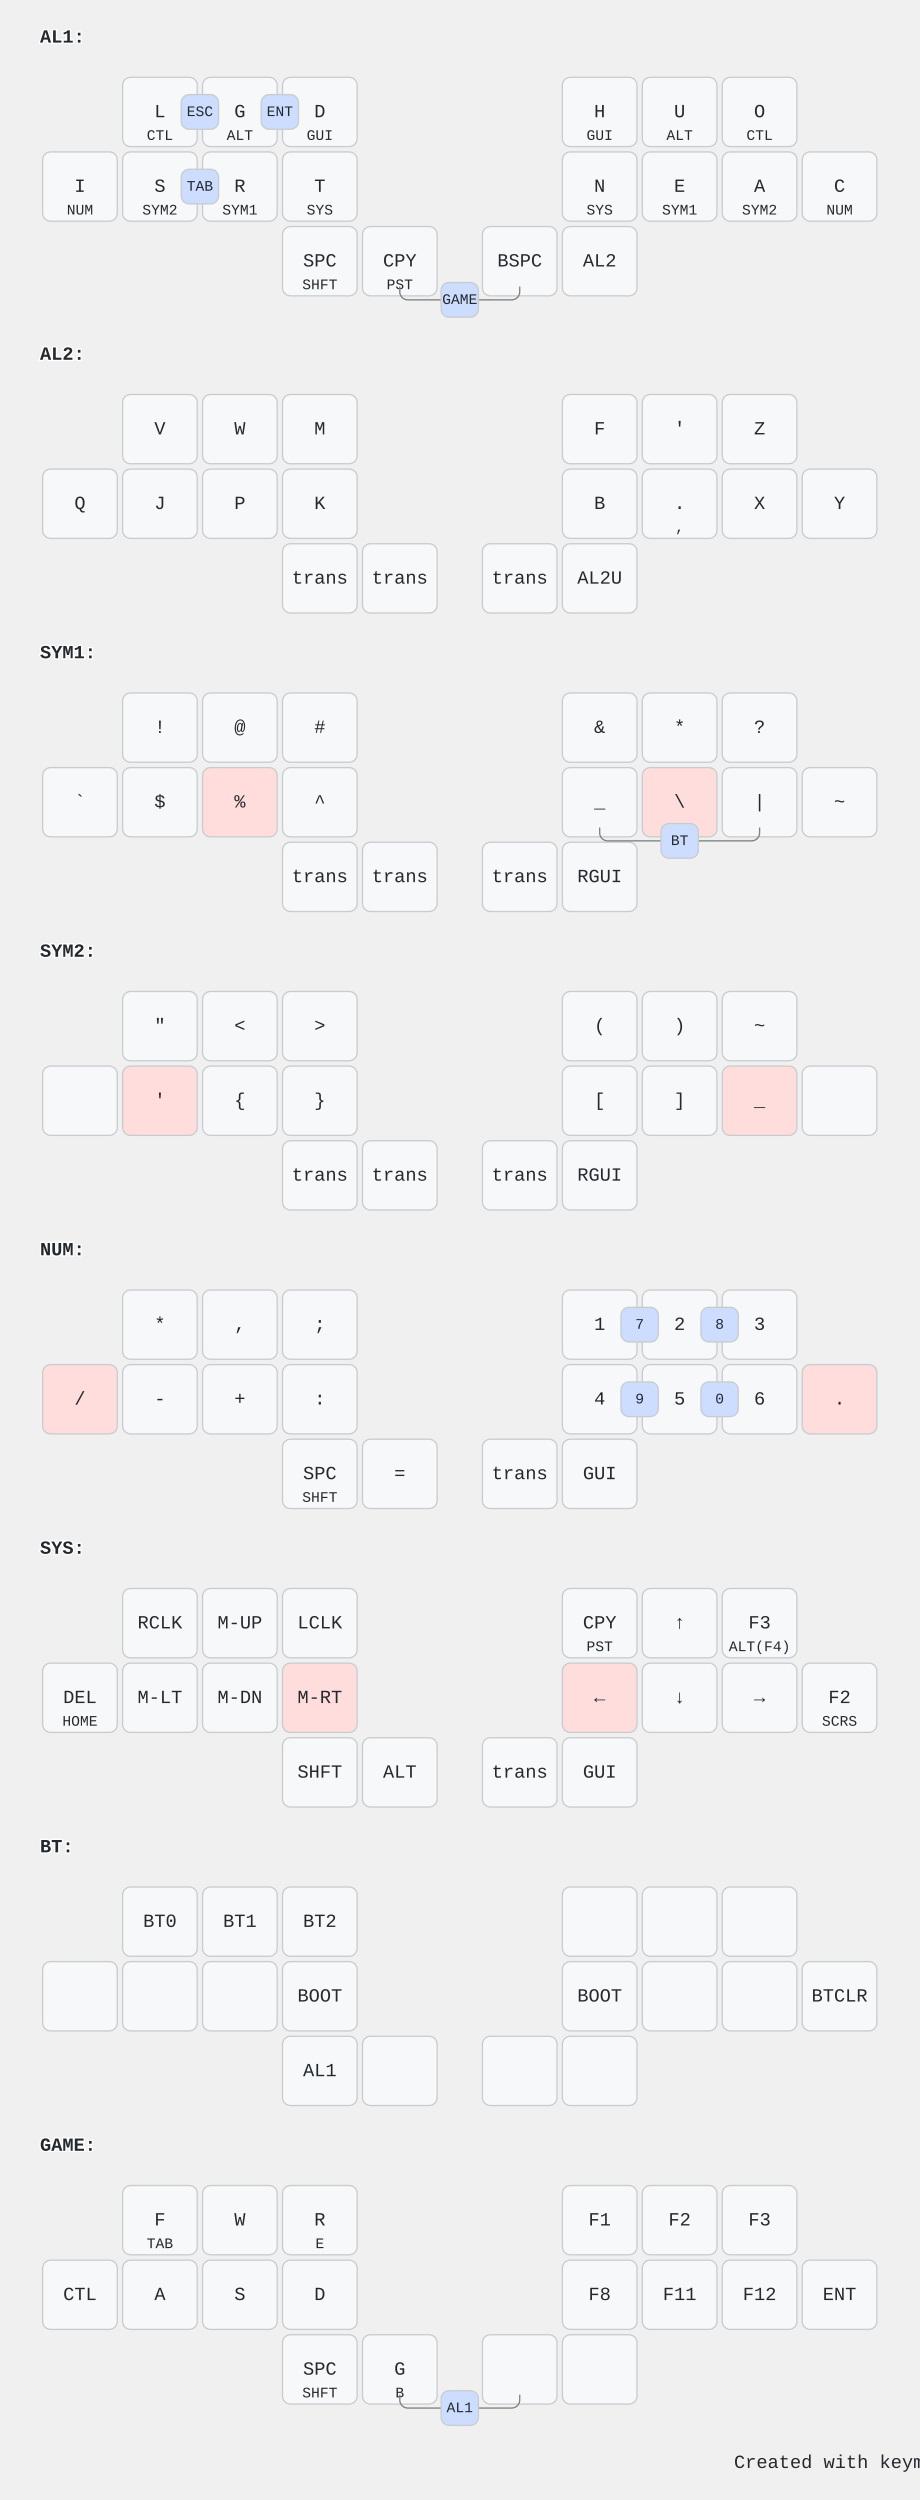
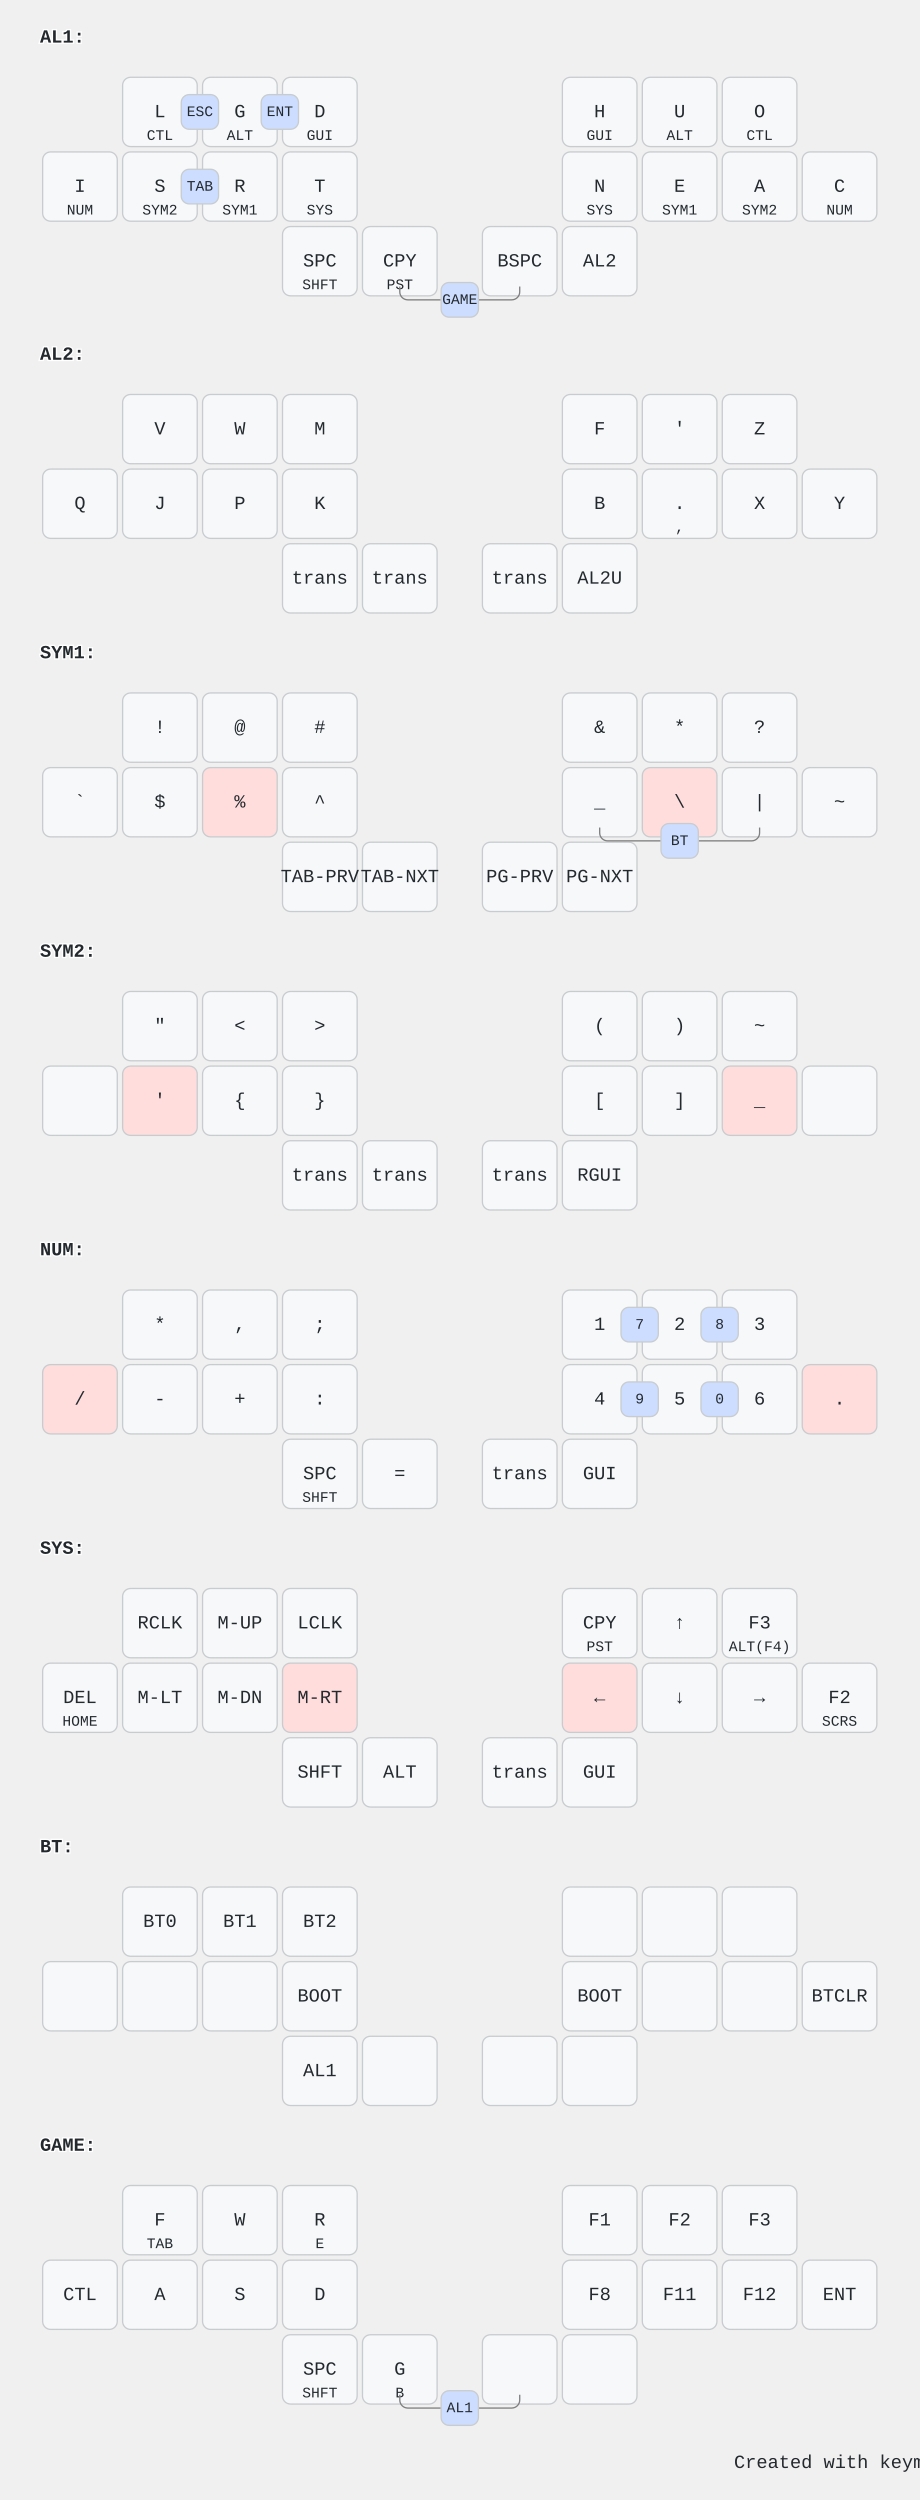
<svg xmlns="http://www.w3.org/2000/svg" width="690" height="1876" viewBox="0 0 690 1876" class="keymap">
  <style>/* font and background color specifications */
svg {
    font-family: SFMono-Regular,Consolas,Liberation Mono,Menlo,monospace;
    font-size: 14px;
    font-kerning: normal;
    text-rendering: optimizeLegibility;
    fill: #24292e;
}

/* default key styling */
rect {
    fill: #f6f8fa;
    stroke: #c9cccf;
    stroke-width: 1;
}

/* color accent for combo boxes */
rect.combo {
    fill: #cdf;
}

/* color accent for held keys */
rect.held, rect.combo.held {
    fill: #fdd;
}

/* color accent for ghost (optional) keys */
rect.ghost, rect.combo.ghost {
    fill: #fff0;
    stroke-width: 0;
}

text {
    text-anchor: middle;
    dominant-baseline: middle;
}

/* styling for layer labels */
text.label {
    font-weight: bold;
    text-anchor: start;
    stroke: white;
    stroke-width: 2;
    paint-order: stroke;
}

/* styling for combo tap, and key hold/shifted label text */
text.combo, text.hold, text.shifted {
    font-size: 11px;
}

text.hold {
    text-anchor: middle;
    dominant-baseline: auto;
}

text.shifted {
    text-anchor: middle;
    dominant-baseline: hanging;
}

/* styling for hold/shifted label text in combo box */
text.combo.hold, text.combo.shifted {
    font-size: 8px;
}

/* styling for combo dendrons */
path {
    stroke-width: 1;
    stroke: gray;
    fill: none;
}</style>
  <g transform="translate(30, 0)" class="layer-AL1">
-     <text x="0" y="28" class="label">AL1:</text>
+     <text x="0" y="28" class="label" id="AL1">AL1:</text>
    <g transform="translate(0, 56)">
      <g transform="translate(30, 28)" class="key ghost keypos-0">
        <rect rx="6" ry="6" x="-28" y="-26" width="56" height="52" class="key ghost" />
      </g>
      <g transform="translate(90, 28)" class="key keypos-1">
        <rect rx="6" ry="6" x="-28" y="-26" width="56" height="52" class="key" />
        <text x="0" y="0" class="key tap">L</text>
        <text x="0" y="21" class="key hold">CTL</text>
      </g>
      <g transform="translate(150, 28)" class="key keypos-2">
        <rect rx="6" ry="6" x="-28" y="-26" width="56" height="52" class="key" />
        <text x="0" y="0" class="key tap">G</text>
        <text x="0" y="21" class="key hold">ALT</text>
      </g>
      <g transform="translate(210, 28)" class="key keypos-3">
        <rect rx="6" ry="6" x="-28" y="-26" width="56" height="52" class="key" />
        <text x="0" y="0" class="key tap">D</text>
        <text x="0" y="21" class="key hold">GUI</text>
      </g>
      <g transform="translate(270, 28)" class="key ghost keypos-4">
        <rect rx="6" ry="6" x="-28" y="-26" width="56" height="52" class="key ghost" />
      </g>
      <g transform="translate(360, 28)" class="key ghost keypos-5">
        <rect rx="6" ry="6" x="-28" y="-26" width="56" height="52" class="key ghost" />
      </g>
      <g transform="translate(420, 28)" class="key keypos-6">
        <rect rx="6" ry="6" x="-28" y="-26" width="56" height="52" class="key" />
        <text x="0" y="0" class="key tap">H</text>
        <text x="0" y="21" class="key hold">GUI</text>
      </g>
      <g transform="translate(480, 28)" class="key keypos-7">
        <rect rx="6" ry="6" x="-28" y="-26" width="56" height="52" class="key" />
        <text x="0" y="0" class="key tap">U</text>
        <text x="0" y="21" class="key hold">ALT</text>
      </g>
      <g transform="translate(540, 28)" class="key keypos-8">
        <rect rx="6" ry="6" x="-28" y="-26" width="56" height="52" class="key" />
        <text x="0" y="0" class="key tap">O</text>
        <text x="0" y="21" class="key hold">CTL</text>
      </g>
      <g transform="translate(600, 28)" class="key ghost keypos-9">
        <rect rx="6" ry="6" x="-28" y="-26" width="56" height="52" class="key ghost" />
      </g>
      <g transform="translate(30, 84)" class="key keypos-10">
        <rect rx="6" ry="6" x="-28" y="-26" width="56" height="52" class="key" />
        <text x="0" y="0" class="key tap">I</text>
-         <text x="0" y="21" class="key hold">NUM</text>
+         <a href="#NUM">
+           <text x="0" y="21" class="key hold layer-activator">NUM</text>
+         </a>
      </g>
      <g transform="translate(90, 84)" class="key keypos-11">
        <rect rx="6" ry="6" x="-28" y="-26" width="56" height="52" class="key" />
        <text x="0" y="0" class="key tap">S</text>
-         <text x="0" y="21" class="key hold">SYM2</text>
+         <a href="#SYM2">
+           <text x="0" y="21" class="key hold layer-activator">SYM2</text>
+         </a>
      </g>
      <g transform="translate(150, 84)" class="key keypos-12">
        <rect rx="6" ry="6" x="-28" y="-26" width="56" height="52" class="key" />
        <text x="0" y="0" class="key tap">R</text>
-         <text x="0" y="21" class="key hold">SYM1</text>
+         <a href="#SYM1">
+           <text x="0" y="21" class="key hold layer-activator">SYM1</text>
+         </a>
      </g>
      <g transform="translate(210, 84)" class="key keypos-13">
        <rect rx="6" ry="6" x="-28" y="-26" width="56" height="52" class="key" />
        <text x="0" y="0" class="key tap">T</text>
-         <text x="0" y="21" class="key hold">SYS</text>
+         <a href="#SYS">
+           <text x="0" y="21" class="key hold layer-activator">SYS</text>
+         </a>
      </g>
      <g transform="translate(270, 84)" class="key ghost keypos-14">
        <rect rx="6" ry="6" x="-28" y="-26" width="56" height="52" class="key ghost" />
      </g>
      <g transform="translate(360, 84)" class="key ghost keypos-15">
        <rect rx="6" ry="6" x="-28" y="-26" width="56" height="52" class="key ghost" />
      </g>
      <g transform="translate(420, 84)" class="key keypos-16">
        <rect rx="6" ry="6" x="-28" y="-26" width="56" height="52" class="key" />
        <text x="0" y="0" class="key tap">N</text>
-         <text x="0" y="21" class="key hold">SYS</text>
+         <a href="#SYS">
+           <text x="0" y="21" class="key hold layer-activator">SYS</text>
+         </a>
      </g>
      <g transform="translate(480, 84)" class="key keypos-17">
        <rect rx="6" ry="6" x="-28" y="-26" width="56" height="52" class="key" />
        <text x="0" y="0" class="key tap">E</text>
-         <text x="0" y="21" class="key hold">SYM1</text>
+         <a href="#SYM1">
+           <text x="0" y="21" class="key hold layer-activator">SYM1</text>
+         </a>
      </g>
      <g transform="translate(540, 84)" class="key keypos-18">
        <rect rx="6" ry="6" x="-28" y="-26" width="56" height="52" class="key" />
        <text x="0" y="0" class="key tap">A</text>
-         <text x="0" y="21" class="key hold">SYM2</text>
+         <a href="#SYM2">
+           <text x="0" y="21" class="key hold layer-activator">SYM2</text>
+         </a>
      </g>
      <g transform="translate(600, 84)" class="key keypos-19">
        <rect rx="6" ry="6" x="-28" y="-26" width="56" height="52" class="key" />
        <text x="0" y="0" class="key tap">C</text>
-         <text x="0" y="21" class="key hold">NUM</text>
+         <a href="#NUM">
+           <text x="0" y="21" class="key hold layer-activator">NUM</text>
+         </a>
      </g>
      <g transform="translate(210, 140)" class="key keypos-20">
        <rect rx="6" ry="6" x="-28" y="-26" width="56" height="52" class="key" />
        <text x="0" y="0" class="key tap">SPC</text>
        <text x="0" y="21" class="key hold">SHFT</text>
      </g>
      <g transform="translate(270, 140)" class="key keypos-21">
        <rect rx="6" ry="6" x="-28" y="-26" width="56" height="52" class="key" />
        <text x="0" y="0" class="key tap">CPY</text>
        <text x="0" y="21" class="key hold">PST</text>
      </g>
      <g transform="translate(360, 140)" class="key keypos-22">
        <rect rx="6" ry="6" x="-28" y="-26" width="56" height="52" class="key" />
        <text x="0" y="0" class="key tap">BSPC</text>
      </g>
      <g transform="translate(420, 140)" class="key keypos-23">
        <rect rx="6" ry="6" x="-28" y="-26" width="56" height="52" class="key" />
-         <text x="0" y="0" class="key tap">AL2</text>
+         <a href="#AL2">
+           <text x="0" y="0" class="key tap layer-activator">AL2</text>
+         </a>
      </g>
      <g class="combo combopos-0">
        <rect rx="6" ry="6" x="166" y="15" width="28" height="26" class="combo" />
        <text x="180" y="28" class="combo tap">ENT</text>
      </g>
      <g class="combo combopos-1">
        <rect rx="6" ry="6" x="106" y="15" width="28" height="26" class="combo" />
        <text x="120" y="28" class="combo tap">ESC</text>
      </g>
      <g class="combo combopos-2">
        <rect rx="6" ry="6" x="106" y="71" width="28" height="26" class="combo" />
        <text x="120" y="84" class="combo tap">TAB</text>
      </g>
      <g class="combo combopos-3">
        <path d="M315,169 h-39 a6.0,6.0 0 0 1 -6.0,-6.0 v-4" class="combo" />
        <path d="M315,169 h39 a6.0,6.0 0 0 0 6.0,-6.0 v-4" class="combo" />
        <rect rx="6" ry="6" x="301" y="156" width="28" height="26" class="combo" />
-         <text x="315" y="169" class="combo tap">GAME</text>
+         <a href="#GAME">
+           <text x="315" y="169" class="combo tap layer-activator">GAME</text>
+         </a>
      </g>
    </g>
  </g>
  <g transform="translate(30, 238)" class="layer-AL2">
-     <text x="0" y="28" class="label">AL2:</text>
+     <text x="0" y="28" class="label" id="AL2">AL2:</text>
    <g transform="translate(0, 56)">
      <g transform="translate(30, 28)" class="key ghost keypos-0">
        <rect rx="6" ry="6" x="-28" y="-26" width="56" height="52" class="key ghost" />
      </g>
      <g transform="translate(90, 28)" class="key keypos-1">
        <rect rx="6" ry="6" x="-28" y="-26" width="56" height="52" class="key" />
        <text x="0" y="0" class="key tap">V</text>
      </g>
      <g transform="translate(150, 28)" class="key keypos-2">
        <rect rx="6" ry="6" x="-28" y="-26" width="56" height="52" class="key" />
        <text x="0" y="0" class="key tap">W</text>
      </g>
      <g transform="translate(210, 28)" class="key keypos-3">
        <rect rx="6" ry="6" x="-28" y="-26" width="56" height="52" class="key" />
        <text x="0" y="0" class="key tap">M</text>
      </g>
      <g transform="translate(270, 28)" class="key ghost keypos-4">
        <rect rx="6" ry="6" x="-28" y="-26" width="56" height="52" class="key ghost" />
      </g>
      <g transform="translate(360, 28)" class="key ghost keypos-5">
        <rect rx="6" ry="6" x="-28" y="-26" width="56" height="52" class="key ghost" />
      </g>
      <g transform="translate(420, 28)" class="key keypos-6">
        <rect rx="6" ry="6" x="-28" y="-26" width="56" height="52" class="key" />
        <text x="0" y="0" class="key tap">F</text>
      </g>
      <g transform="translate(480, 28)" class="key keypos-7">
        <rect rx="6" ry="6" x="-28" y="-26" width="56" height="52" class="key" />
        <text x="0" y="0" class="key tap">'</text>
      </g>
      <g transform="translate(540, 28)" class="key keypos-8">
        <rect rx="6" ry="6" x="-28" y="-26" width="56" height="52" class="key" />
        <text x="0" y="0" class="key tap">Z</text>
      </g>
      <g transform="translate(600, 28)" class="key ghost keypos-9">
        <rect rx="6" ry="6" x="-28" y="-26" width="56" height="52" class="key ghost" />
      </g>
      <g transform="translate(30, 84)" class="key keypos-10">
        <rect rx="6" ry="6" x="-28" y="-26" width="56" height="52" class="key" />
        <text x="0" y="0" class="key tap">Q</text>
      </g>
      <g transform="translate(90, 84)" class="key keypos-11">
        <rect rx="6" ry="6" x="-28" y="-26" width="56" height="52" class="key" />
        <text x="0" y="0" class="key tap">J</text>
      </g>
      <g transform="translate(150, 84)" class="key keypos-12">
        <rect rx="6" ry="6" x="-28" y="-26" width="56" height="52" class="key" />
        <text x="0" y="0" class="key tap">P</text>
      </g>
      <g transform="translate(210, 84)" class="key keypos-13">
        <rect rx="6" ry="6" x="-28" y="-26" width="56" height="52" class="key" />
        <text x="0" y="0" class="key tap">K</text>
      </g>
      <g transform="translate(270, 84)" class="key ghost keypos-14">
        <rect rx="6" ry="6" x="-28" y="-26" width="56" height="52" class="key ghost" />
      </g>
      <g transform="translate(360, 84)" class="key ghost keypos-15">
        <rect rx="6" ry="6" x="-28" y="-26" width="56" height="52" class="key ghost" />
      </g>
      <g transform="translate(420, 84)" class="key keypos-16">
        <rect rx="6" ry="6" x="-28" y="-26" width="56" height="52" class="key" />
        <text x="0" y="0" class="key tap">B</text>
      </g>
      <g transform="translate(480, 84)" class="key keypos-17">
        <rect rx="6" ry="6" x="-28" y="-26" width="56" height="52" class="key" />
        <text x="0" y="0" class="key tap">.</text>
        <text x="0" y="21" class="key hold">,</text>
      </g>
      <g transform="translate(540, 84)" class="key keypos-18">
        <rect rx="6" ry="6" x="-28" y="-26" width="56" height="52" class="key" />
        <text x="0" y="0" class="key tap">X</text>
      </g>
      <g transform="translate(600, 84)" class="key keypos-19">
        <rect rx="6" ry="6" x="-28" y="-26" width="56" height="52" class="key" />
        <text x="0" y="0" class="key tap">Y</text>
      </g>
      <g transform="translate(210, 140)" class="key keypos-20">
        <rect rx="6" ry="6" x="-28" y="-26" width="56" height="52" class="key" />
        <text x="0" y="0" class="key tap">trans</text>
      </g>
      <g transform="translate(270, 140)" class="key keypos-21">
        <rect rx="6" ry="6" x="-28" y="-26" width="56" height="52" class="key" />
        <text x="0" y="0" class="key tap">trans</text>
      </g>
      <g transform="translate(360, 140)" class="key keypos-22">
        <rect rx="6" ry="6" x="-28" y="-26" width="56" height="52" class="key" />
        <text x="0" y="0" class="key tap">trans</text>
      </g>
      <g transform="translate(420, 140)" class="key keypos-23">
        <rect rx="6" ry="6" x="-28" y="-26" width="56" height="52" class="key" />
        <text x="0" y="0" class="key tap">AL2U</text>
      </g>
    </g>
  </g>
  <g transform="translate(30, 462)" class="layer-SYM1">
-     <text x="0" y="28" class="label">SYM1:</text>
+     <text x="0" y="28" class="label" id="SYM1">SYM1:</text>
    <g transform="translate(0, 56)">
      <g transform="translate(30, 28)" class="key ghost keypos-0">
        <rect rx="6" ry="6" x="-28" y="-26" width="56" height="52" class="key ghost" />
      </g>
      <g transform="translate(90, 28)" class="key keypos-1">
        <rect rx="6" ry="6" x="-28" y="-26" width="56" height="52" class="key" />
        <text x="0" y="0" class="key tap">!</text>
      </g>
      <g transform="translate(150, 28)" class="key keypos-2">
        <rect rx="6" ry="6" x="-28" y="-26" width="56" height="52" class="key" />
        <text x="0" y="0" class="key tap">@</text>
      </g>
      <g transform="translate(210, 28)" class="key keypos-3">
        <rect rx="6" ry="6" x="-28" y="-26" width="56" height="52" class="key" />
        <text x="0" y="0" class="key tap">#</text>
      </g>
      <g transform="translate(270, 28)" class="key ghost keypos-4">
        <rect rx="6" ry="6" x="-28" y="-26" width="56" height="52" class="key ghost" />
      </g>
      <g transform="translate(360, 28)" class="key ghost keypos-5">
        <rect rx="6" ry="6" x="-28" y="-26" width="56" height="52" class="key ghost" />
      </g>
      <g transform="translate(420, 28)" class="key keypos-6">
        <rect rx="6" ry="6" x="-28" y="-26" width="56" height="52" class="key" />
        <text x="0" y="0" class="key tap">&amp;</text>
      </g>
      <g transform="translate(480, 28)" class="key keypos-7">
        <rect rx="6" ry="6" x="-28" y="-26" width="56" height="52" class="key" />
        <text x="0" y="0" class="key tap">*</text>
      </g>
      <g transform="translate(540, 28)" class="key keypos-8">
        <rect rx="6" ry="6" x="-28" y="-26" width="56" height="52" class="key" />
        <text x="0" y="0" class="key tap">?</text>
      </g>
      <g transform="translate(600, 28)" class="key ghost keypos-9">
        <rect rx="6" ry="6" x="-28" y="-26" width="56" height="52" class="key ghost" />
      </g>
      <g transform="translate(30, 84)" class="key keypos-10">
        <rect rx="6" ry="6" x="-28" y="-26" width="56" height="52" class="key" />
        <text x="0" y="0" class="key tap">`</text>
      </g>
      <g transform="translate(90, 84)" class="key keypos-11">
        <rect rx="6" ry="6" x="-28" y="-26" width="56" height="52" class="key" />
        <text x="0" y="0" class="key tap">$</text>
      </g>
      <g transform="translate(150, 84)" class="key held keypos-12">
        <rect rx="6" ry="6" x="-28" y="-26" width="56" height="52" class="key held" />
        <text x="0" y="0" class="key held tap">%</text>
      </g>
      <g transform="translate(210, 84)" class="key keypos-13">
        <rect rx="6" ry="6" x="-28" y="-26" width="56" height="52" class="key" />
        <text x="0" y="0" class="key tap">^</text>
      </g>
      <g transform="translate(270, 84)" class="key ghost keypos-14">
        <rect rx="6" ry="6" x="-28" y="-26" width="56" height="52" class="key ghost" />
      </g>
      <g transform="translate(360, 84)" class="key ghost keypos-15">
        <rect rx="6" ry="6" x="-28" y="-26" width="56" height="52" class="key ghost" />
      </g>
      <g transform="translate(420, 84)" class="key keypos-16">
        <rect rx="6" ry="6" x="-28" y="-26" width="56" height="52" class="key" />
        <text x="0" y="0" class="key tap">_</text>
      </g>
      <g transform="translate(480, 84)" class="key held keypos-17">
        <rect rx="6" ry="6" x="-28" y="-26" width="56" height="52" class="key held" />
        <text x="0" y="0" class="key held tap">\</text>
      </g>
      <g transform="translate(540, 84)" class="key keypos-18">
        <rect rx="6" ry="6" x="-28" y="-26" width="56" height="52" class="key" />
        <text x="0" y="0" class="key tap">|</text>
      </g>
      <g transform="translate(600, 84)" class="key keypos-19">
        <rect rx="6" ry="6" x="-28" y="-26" width="56" height="52" class="key" />
        <text x="0" y="0" class="key tap">~</text>
      </g>
      <g transform="translate(210, 140)" class="key keypos-20">
        <rect rx="6" ry="6" x="-28" y="-26" width="56" height="52" class="key" />
-         <text x="0" y="0" class="key tap">trans</text>
+         <text x="0" y="0" class="key tap">TAB-PRV</text>
      </g>
      <g transform="translate(270, 140)" class="key keypos-21">
        <rect rx="6" ry="6" x="-28" y="-26" width="56" height="52" class="key" />
-         <text x="0" y="0" class="key tap">trans</text>
+         <text x="0" y="0" class="key tap">TAB-NXT</text>
      </g>
      <g transform="translate(360, 140)" class="key keypos-22">
        <rect rx="6" ry="6" x="-28" y="-26" width="56" height="52" class="key" />
-         <text x="0" y="0" class="key tap">trans</text>
+         <text x="0" y="0" class="key tap">PG-PRV</text>
      </g>
      <g transform="translate(420, 140)" class="key keypos-23">
        <rect rx="6" ry="6" x="-28" y="-26" width="56" height="52" class="key" />
-         <text x="0" y="0" class="key tap">RGUI</text>
+         <text x="0" y="0" class="key tap">PG-NXT</text>
      </g>
      <g class="combo combopos-0">
        <path d="M480,113 h-54 a6.0,6.0 0 0 1 -6.0,-6.0 v-4" class="combo" />
        <path d="M480,113 h54 a6.0,6.0 0 0 0 6.0,-6.0 v-4" class="combo" />
        <rect rx="6" ry="6" x="466" y="100" width="28" height="26" class="combo" />
-         <text x="480" y="113" class="combo tap">BT</text>
+         <a href="#BT">
+           <text x="480" y="113" class="combo tap layer-activator">BT</text>
+         </a>
      </g>
    </g>
  </g>
  <g transform="translate(30, 686)" class="layer-SYM2">
-     <text x="0" y="28" class="label">SYM2:</text>
+     <text x="0" y="28" class="label" id="SYM2">SYM2:</text>
    <g transform="translate(0, 56)">
      <g transform="translate(30, 28)" class="key ghost keypos-0">
        <rect rx="6" ry="6" x="-28" y="-26" width="56" height="52" class="key ghost" />
      </g>
      <g transform="translate(90, 28)" class="key keypos-1">
        <rect rx="6" ry="6" x="-28" y="-26" width="56" height="52" class="key" />
        <text x="0" y="0" class="key tap">"</text>
      </g>
      <g transform="translate(150, 28)" class="key keypos-2">
        <rect rx="6" ry="6" x="-28" y="-26" width="56" height="52" class="key" />
        <text x="0" y="0" class="key tap">&lt;</text>
      </g>
      <g transform="translate(210, 28)" class="key keypos-3">
        <rect rx="6" ry="6" x="-28" y="-26" width="56" height="52" class="key" />
        <text x="0" y="0" class="key tap">&gt;</text>
      </g>
      <g transform="translate(270, 28)" class="key ghost keypos-4">
        <rect rx="6" ry="6" x="-28" y="-26" width="56" height="52" class="key ghost" />
      </g>
      <g transform="translate(360, 28)" class="key ghost keypos-5">
        <rect rx="6" ry="6" x="-28" y="-26" width="56" height="52" class="key ghost" />
      </g>
      <g transform="translate(420, 28)" class="key keypos-6">
        <rect rx="6" ry="6" x="-28" y="-26" width="56" height="52" class="key" />
        <text x="0" y="0" class="key tap">(</text>
      </g>
      <g transform="translate(480, 28)" class="key keypos-7">
        <rect rx="6" ry="6" x="-28" y="-26" width="56" height="52" class="key" />
        <text x="0" y="0" class="key tap">)</text>
      </g>
      <g transform="translate(540, 28)" class="key keypos-8">
        <rect rx="6" ry="6" x="-28" y="-26" width="56" height="52" class="key" />
        <text x="0" y="0" class="key tap">~</text>
      </g>
      <g transform="translate(600, 28)" class="key ghost keypos-9">
        <rect rx="6" ry="6" x="-28" y="-26" width="56" height="52" class="key ghost" />
      </g>
      <g transform="translate(30, 84)" class="key keypos-10">
        <rect rx="6" ry="6" x="-28" y="-26" width="56" height="52" class="key" />
      </g>
      <g transform="translate(90, 84)" class="key held keypos-11">
        <rect rx="6" ry="6" x="-28" y="-26" width="56" height="52" class="key held" />
        <text x="0" y="0" class="key held tap">'</text>
      </g>
      <g transform="translate(150, 84)" class="key keypos-12">
        <rect rx="6" ry="6" x="-28" y="-26" width="56" height="52" class="key" />
        <text x="0" y="0" class="key tap">{</text>
      </g>
      <g transform="translate(210, 84)" class="key keypos-13">
        <rect rx="6" ry="6" x="-28" y="-26" width="56" height="52" class="key" />
        <text x="0" y="0" class="key tap">}</text>
      </g>
      <g transform="translate(270, 84)" class="key ghost keypos-14">
        <rect rx="6" ry="6" x="-28" y="-26" width="56" height="52" class="key ghost" />
      </g>
      <g transform="translate(360, 84)" class="key ghost keypos-15">
        <rect rx="6" ry="6" x="-28" y="-26" width="56" height="52" class="key ghost" />
      </g>
      <g transform="translate(420, 84)" class="key keypos-16">
        <rect rx="6" ry="6" x="-28" y="-26" width="56" height="52" class="key" />
        <text x="0" y="0" class="key tap">[</text>
      </g>
      <g transform="translate(480, 84)" class="key keypos-17">
        <rect rx="6" ry="6" x="-28" y="-26" width="56" height="52" class="key" />
        <text x="0" y="0" class="key tap">]</text>
      </g>
      <g transform="translate(540, 84)" class="key held keypos-18">
        <rect rx="6" ry="6" x="-28" y="-26" width="56" height="52" class="key held" />
        <text x="0" y="0" class="key held tap">_</text>
      </g>
      <g transform="translate(600, 84)" class="key keypos-19">
        <rect rx="6" ry="6" x="-28" y="-26" width="56" height="52" class="key" />
      </g>
      <g transform="translate(210, 140)" class="key keypos-20">
        <rect rx="6" ry="6" x="-28" y="-26" width="56" height="52" class="key" />
        <text x="0" y="0" class="key tap">trans</text>
      </g>
      <g transform="translate(270, 140)" class="key keypos-21">
        <rect rx="6" ry="6" x="-28" y="-26" width="56" height="52" class="key" />
        <text x="0" y="0" class="key tap">trans</text>
      </g>
      <g transform="translate(360, 140)" class="key keypos-22">
        <rect rx="6" ry="6" x="-28" y="-26" width="56" height="52" class="key" />
        <text x="0" y="0" class="key tap">trans</text>
      </g>
      <g transform="translate(420, 140)" class="key keypos-23">
        <rect rx="6" ry="6" x="-28" y="-26" width="56" height="52" class="key" />
        <text x="0" y="0" class="key tap">RGUI</text>
      </g>
    </g>
  </g>
  <g transform="translate(30, 910)" class="layer-NUM">
-     <text x="0" y="28" class="label">NUM:</text>
+     <text x="0" y="28" class="label" id="NUM">NUM:</text>
    <g transform="translate(0, 56)">
      <g transform="translate(30, 28)" class="key ghost keypos-0">
        <rect rx="6" ry="6" x="-28" y="-26" width="56" height="52" class="key ghost" />
      </g>
      <g transform="translate(90, 28)" class="key keypos-1">
        <rect rx="6" ry="6" x="-28" y="-26" width="56" height="52" class="key" />
        <text x="0" y="0" class="key tap">*</text>
      </g>
      <g transform="translate(150, 28)" class="key keypos-2">
        <rect rx="6" ry="6" x="-28" y="-26" width="56" height="52" class="key" />
        <text x="0" y="0" class="key tap">,</text>
      </g>
      <g transform="translate(210, 28)" class="key keypos-3">
        <rect rx="6" ry="6" x="-28" y="-26" width="56" height="52" class="key" />
        <text x="0" y="0" class="key tap">;</text>
      </g>
      <g transform="translate(270, 28)" class="key ghost keypos-4">
        <rect rx="6" ry="6" x="-28" y="-26" width="56" height="52" class="key ghost" />
      </g>
      <g transform="translate(360, 28)" class="key ghost keypos-5">
        <rect rx="6" ry="6" x="-28" y="-26" width="56" height="52" class="key ghost" />
      </g>
      <g transform="translate(420, 28)" class="key keypos-6">
        <rect rx="6" ry="6" x="-28" y="-26" width="56" height="52" class="key" />
        <text x="0" y="0" class="key tap">1</text>
      </g>
      <g transform="translate(480, 28)" class="key keypos-7">
        <rect rx="6" ry="6" x="-28" y="-26" width="56" height="52" class="key" />
        <text x="0" y="0" class="key tap">2</text>
      </g>
      <g transform="translate(540, 28)" class="key keypos-8">
        <rect rx="6" ry="6" x="-28" y="-26" width="56" height="52" class="key" />
        <text x="0" y="0" class="key tap">3</text>
      </g>
      <g transform="translate(600, 28)" class="key ghost keypos-9">
        <rect rx="6" ry="6" x="-28" y="-26" width="56" height="52" class="key ghost" />
      </g>
      <g transform="translate(30, 84)" class="key held keypos-10">
        <rect rx="6" ry="6" x="-28" y="-26" width="56" height="52" class="key held" />
        <text x="0" y="0" class="key held tap">/</text>
      </g>
      <g transform="translate(90, 84)" class="key keypos-11">
        <rect rx="6" ry="6" x="-28" y="-26" width="56" height="52" class="key" />
        <text x="0" y="0" class="key tap">-</text>
      </g>
      <g transform="translate(150, 84)" class="key keypos-12">
        <rect rx="6" ry="6" x="-28" y="-26" width="56" height="52" class="key" />
        <text x="0" y="0" class="key tap">+</text>
      </g>
      <g transform="translate(210, 84)" class="key keypos-13">
        <rect rx="6" ry="6" x="-28" y="-26" width="56" height="52" class="key" />
        <text x="0" y="0" class="key tap">:</text>
      </g>
      <g transform="translate(270, 84)" class="key ghost keypos-14">
        <rect rx="6" ry="6" x="-28" y="-26" width="56" height="52" class="key ghost" />
      </g>
      <g transform="translate(360, 84)" class="key ghost keypos-15">
        <rect rx="6" ry="6" x="-28" y="-26" width="56" height="52" class="key ghost" />
      </g>
      <g transform="translate(420, 84)" class="key keypos-16">
        <rect rx="6" ry="6" x="-28" y="-26" width="56" height="52" class="key" />
        <text x="0" y="0" class="key tap">4</text>
      </g>
      <g transform="translate(480, 84)" class="key keypos-17">
        <rect rx="6" ry="6" x="-28" y="-26" width="56" height="52" class="key" />
        <text x="0" y="0" class="key tap">5</text>
      </g>
      <g transform="translate(540, 84)" class="key keypos-18">
        <rect rx="6" ry="6" x="-28" y="-26" width="56" height="52" class="key" />
        <text x="0" y="0" class="key tap">6</text>
      </g>
      <g transform="translate(600, 84)" class="key held keypos-19">
        <rect rx="6" ry="6" x="-28" y="-26" width="56" height="52" class="key held" />
        <text x="0" y="0" class="key held tap">.</text>
      </g>
      <g transform="translate(210, 140)" class="key keypos-20">
        <rect rx="6" ry="6" x="-28" y="-26" width="56" height="52" class="key" />
        <text x="0" y="0" class="key tap">SPC</text>
        <text x="0" y="21" class="key hold">SHFT</text>
      </g>
      <g transform="translate(270, 140)" class="key keypos-21">
        <rect rx="6" ry="6" x="-28" y="-26" width="56" height="52" class="key" />
        <text x="0" y="0" class="key tap">=</text>
      </g>
      <g transform="translate(360, 140)" class="key keypos-22">
        <rect rx="6" ry="6" x="-28" y="-26" width="56" height="52" class="key" />
        <text x="0" y="0" class="key tap">trans</text>
      </g>
      <g transform="translate(420, 140)" class="key keypos-23">
        <rect rx="6" ry="6" x="-28" y="-26" width="56" height="52" class="key" />
        <text x="0" y="0" class="key tap">GUI</text>
      </g>
      <g class="combo combopos-0">
        <rect rx="6" ry="6" x="436" y="15" width="28" height="26" class="combo" />
        <text x="450" y="28" class="combo tap">7</text>
      </g>
      <g class="combo combopos-1">
        <rect rx="6" ry="6" x="496" y="15" width="28" height="26" class="combo" />
        <text x="510" y="28" class="combo tap">8</text>
      </g>
      <g class="combo combopos-2">
        <rect rx="6" ry="6" x="436" y="71" width="28" height="26" class="combo" />
        <text x="450" y="84" class="combo tap">9</text>
      </g>
      <g class="combo combopos-3">
        <rect rx="6" ry="6" x="496" y="71" width="28" height="26" class="combo" />
        <text x="510" y="84" class="combo tap">0</text>
      </g>
    </g>
  </g>
  <g transform="translate(30, 1134)" class="layer-SYS">
-     <text x="0" y="28" class="label">SYS:</text>
+     <text x="0" y="28" class="label" id="SYS">SYS:</text>
    <g transform="translate(0, 56)">
      <g transform="translate(30, 28)" class="key ghost keypos-0">
        <rect rx="6" ry="6" x="-28" y="-26" width="56" height="52" class="key ghost" />
      </g>
      <g transform="translate(90, 28)" class="key keypos-1">
        <rect rx="6" ry="6" x="-28" y="-26" width="56" height="52" class="key" />
        <text x="0" y="0" class="key tap">RCLK</text>
      </g>
      <g transform="translate(150, 28)" class="key keypos-2">
        <rect rx="6" ry="6" x="-28" y="-26" width="56" height="52" class="key" />
        <text x="0" y="0" class="key tap">M-UP</text>
      </g>
      <g transform="translate(210, 28)" class="key keypos-3">
        <rect rx="6" ry="6" x="-28" y="-26" width="56" height="52" class="key" />
        <text x="0" y="0" class="key tap">LCLK</text>
      </g>
      <g transform="translate(270, 28)" class="key ghost keypos-4">
        <rect rx="6" ry="6" x="-28" y="-26" width="56" height="52" class="key ghost" />
      </g>
      <g transform="translate(360, 28)" class="key ghost keypos-5">
        <rect rx="6" ry="6" x="-28" y="-26" width="56" height="52" class="key ghost" />
      </g>
      <g transform="translate(420, 28)" class="key keypos-6">
        <rect rx="6" ry="6" x="-28" y="-26" width="56" height="52" class="key" />
        <text x="0" y="0" class="key tap">CPY</text>
        <text x="0" y="21" class="key hold">PST</text>
      </g>
      <g transform="translate(480, 28)" class="key keypos-7">
        <rect rx="6" ry="6" x="-28" y="-26" width="56" height="52" class="key" />
        <text x="0" y="0" class="key tap">↑</text>
      </g>
      <g transform="translate(540, 28)" class="key keypos-8">
        <rect rx="6" ry="6" x="-28" y="-26" width="56" height="52" class="key" />
        <text x="0" y="0" class="key tap">F3</text>
        <text x="0" y="21" class="key hold">ALT(F4)</text>
      </g>
      <g transform="translate(600, 28)" class="key ghost keypos-9">
        <rect rx="6" ry="6" x="-28" y="-26" width="56" height="52" class="key ghost" />
      </g>
      <g transform="translate(30, 84)" class="key keypos-10">
        <rect rx="6" ry="6" x="-28" y="-26" width="56" height="52" class="key" />
        <text x="0" y="0" class="key tap">DEL</text>
        <text x="0" y="21" class="key hold">HOME</text>
      </g>
      <g transform="translate(90, 84)" class="key keypos-11">
        <rect rx="6" ry="6" x="-28" y="-26" width="56" height="52" class="key" />
        <text x="0" y="0" class="key tap">M-LT</text>
      </g>
      <g transform="translate(150, 84)" class="key keypos-12">
        <rect rx="6" ry="6" x="-28" y="-26" width="56" height="52" class="key" />
        <text x="0" y="0" class="key tap">M-DN</text>
      </g>
      <g transform="translate(210, 84)" class="key held keypos-13">
        <rect rx="6" ry="6" x="-28" y="-26" width="56" height="52" class="key held" />
        <text x="0" y="0" class="key held tap">M-RT</text>
      </g>
      <g transform="translate(270, 84)" class="key ghost keypos-14">
        <rect rx="6" ry="6" x="-28" y="-26" width="56" height="52" class="key ghost" />
      </g>
      <g transform="translate(360, 84)" class="key ghost keypos-15">
        <rect rx="6" ry="6" x="-28" y="-26" width="56" height="52" class="key ghost" />
      </g>
      <g transform="translate(420, 84)" class="key held keypos-16">
        <rect rx="6" ry="6" x="-28" y="-26" width="56" height="52" class="key held" />
        <text x="0" y="0" class="key held tap">←</text>
      </g>
      <g transform="translate(480, 84)" class="key keypos-17">
        <rect rx="6" ry="6" x="-28" y="-26" width="56" height="52" class="key" />
        <text x="0" y="0" class="key tap">↓</text>
      </g>
      <g transform="translate(540, 84)" class="key keypos-18">
        <rect rx="6" ry="6" x="-28" y="-26" width="56" height="52" class="key" />
        <text x="0" y="0" class="key tap">→</text>
      </g>
      <g transform="translate(600, 84)" class="key keypos-19">
        <rect rx="6" ry="6" x="-28" y="-26" width="56" height="52" class="key" />
        <text x="0" y="0" class="key tap">F2</text>
        <text x="0" y="21" class="key hold">SCRS</text>
      </g>
      <g transform="translate(210, 140)" class="key keypos-20">
        <rect rx="6" ry="6" x="-28" y="-26" width="56" height="52" class="key" />
        <text x="0" y="0" class="key tap">SHFT</text>
      </g>
      <g transform="translate(270, 140)" class="key keypos-21">
        <rect rx="6" ry="6" x="-28" y="-26" width="56" height="52" class="key" />
        <text x="0" y="0" class="key tap">ALT</text>
      </g>
      <g transform="translate(360, 140)" class="key keypos-22">
        <rect rx="6" ry="6" x="-28" y="-26" width="56" height="52" class="key" />
        <text x="0" y="0" class="key tap">trans</text>
      </g>
      <g transform="translate(420, 140)" class="key keypos-23">
        <rect rx="6" ry="6" x="-28" y="-26" width="56" height="52" class="key" />
        <text x="0" y="0" class="key tap">GUI</text>
      </g>
    </g>
  </g>
  <g transform="translate(30, 1358)" class="layer-BT">
-     <text x="0" y="28" class="label">BT:</text>
+     <text x="0" y="28" class="label" id="BT">BT:</text>
    <g transform="translate(0, 56)">
      <g transform="translate(30, 28)" class="key ghost keypos-0">
        <rect rx="6" ry="6" x="-28" y="-26" width="56" height="52" class="key ghost" />
      </g>
      <g transform="translate(90, 28)" class="key keypos-1">
        <rect rx="6" ry="6" x="-28" y="-26" width="56" height="52" class="key" />
        <text x="0" y="0" class="key tap">BT0</text>
      </g>
      <g transform="translate(150, 28)" class="key keypos-2">
        <rect rx="6" ry="6" x="-28" y="-26" width="56" height="52" class="key" />
        <text x="0" y="0" class="key tap">BT1</text>
      </g>
      <g transform="translate(210, 28)" class="key keypos-3">
        <rect rx="6" ry="6" x="-28" y="-26" width="56" height="52" class="key" />
        <text x="0" y="0" class="key tap">BT2</text>
      </g>
      <g transform="translate(270, 28)" class="key ghost keypos-4">
        <rect rx="6" ry="6" x="-28" y="-26" width="56" height="52" class="key ghost" />
      </g>
      <g transform="translate(360, 28)" class="key ghost keypos-5">
        <rect rx="6" ry="6" x="-28" y="-26" width="56" height="52" class="key ghost" />
      </g>
      <g transform="translate(420, 28)" class="key keypos-6">
        <rect rx="6" ry="6" x="-28" y="-26" width="56" height="52" class="key" />
      </g>
      <g transform="translate(480, 28)" class="key keypos-7">
        <rect rx="6" ry="6" x="-28" y="-26" width="56" height="52" class="key" />
      </g>
      <g transform="translate(540, 28)" class="key keypos-8">
        <rect rx="6" ry="6" x="-28" y="-26" width="56" height="52" class="key" />
      </g>
      <g transform="translate(600, 28)" class="key ghost keypos-9">
        <rect rx="6" ry="6" x="-28" y="-26" width="56" height="52" class="key ghost" />
      </g>
      <g transform="translate(30, 84)" class="key keypos-10">
        <rect rx="6" ry="6" x="-28" y="-26" width="56" height="52" class="key" />
      </g>
      <g transform="translate(90, 84)" class="key keypos-11">
        <rect rx="6" ry="6" x="-28" y="-26" width="56" height="52" class="key" />
      </g>
      <g transform="translate(150, 84)" class="key keypos-12">
        <rect rx="6" ry="6" x="-28" y="-26" width="56" height="52" class="key" />
      </g>
      <g transform="translate(210, 84)" class="key keypos-13">
        <rect rx="6" ry="6" x="-28" y="-26" width="56" height="52" class="key" />
        <text x="0" y="0" class="key tap">BOOT</text>
      </g>
      <g transform="translate(270, 84)" class="key ghost keypos-14">
        <rect rx="6" ry="6" x="-28" y="-26" width="56" height="52" class="key ghost" />
      </g>
      <g transform="translate(360, 84)" class="key ghost keypos-15">
        <rect rx="6" ry="6" x="-28" y="-26" width="56" height="52" class="key ghost" />
      </g>
      <g transform="translate(420, 84)" class="key keypos-16">
        <rect rx="6" ry="6" x="-28" y="-26" width="56" height="52" class="key" />
        <text x="0" y="0" class="key tap">BOOT</text>
      </g>
      <g transform="translate(480, 84)" class="key keypos-17">
        <rect rx="6" ry="6" x="-28" y="-26" width="56" height="52" class="key" />
      </g>
      <g transform="translate(540, 84)" class="key keypos-18">
        <rect rx="6" ry="6" x="-28" y="-26" width="56" height="52" class="key" />
      </g>
      <g transform="translate(600, 84)" class="key keypos-19">
        <rect rx="6" ry="6" x="-28" y="-26" width="56" height="52" class="key" />
        <text x="0" y="0" class="key tap">BTCLR</text>
      </g>
      <g transform="translate(210, 140)" class="key keypos-20">
        <rect rx="6" ry="6" x="-28" y="-26" width="56" height="52" class="key" />
-         <text x="0" y="0" class="key tap">AL1</text>
+         <a href="#AL1">
+           <text x="0" y="0" class="key tap layer-activator">AL1</text>
+         </a>
      </g>
      <g transform="translate(270, 140)" class="key keypos-21">
        <rect rx="6" ry="6" x="-28" y="-26" width="56" height="52" class="key" />
      </g>
      <g transform="translate(360, 140)" class="key keypos-22">
        <rect rx="6" ry="6" x="-28" y="-26" width="56" height="52" class="key" />
      </g>
      <g transform="translate(420, 140)" class="key keypos-23">
        <rect rx="6" ry="6" x="-28" y="-26" width="56" height="52" class="key" />
      </g>
    </g>
  </g>
  <g transform="translate(30, 1582)" class="layer-GAME">
-     <text x="0" y="28" class="label">GAME:</text>
+     <text x="0" y="28" class="label" id="GAME">GAME:</text>
    <g transform="translate(0, 56)">
      <g transform="translate(30, 28)" class="key ghost keypos-0">
        <rect rx="6" ry="6" x="-28" y="-26" width="56" height="52" class="key ghost" />
      </g>
      <g transform="translate(90, 28)" class="key keypos-1">
        <rect rx="6" ry="6" x="-28" y="-26" width="56" height="52" class="key" />
        <text x="0" y="0" class="key tap">F</text>
        <text x="0" y="21" class="key hold">TAB</text>
      </g>
      <g transform="translate(150, 28)" class="key keypos-2">
        <rect rx="6" ry="6" x="-28" y="-26" width="56" height="52" class="key" />
        <text x="0" y="0" class="key tap">W</text>
      </g>
      <g transform="translate(210, 28)" class="key keypos-3">
        <rect rx="6" ry="6" x="-28" y="-26" width="56" height="52" class="key" />
        <text x="0" y="0" class="key tap">R</text>
        <text x="0" y="21" class="key hold">E</text>
      </g>
      <g transform="translate(270, 28)" class="key ghost keypos-4">
        <rect rx="6" ry="6" x="-28" y="-26" width="56" height="52" class="key ghost" />
      </g>
      <g transform="translate(360, 28)" class="key ghost keypos-5">
        <rect rx="6" ry="6" x="-28" y="-26" width="56" height="52" class="key ghost" />
      </g>
      <g transform="translate(420, 28)" class="key keypos-6">
        <rect rx="6" ry="6" x="-28" y="-26" width="56" height="52" class="key" />
        <text x="0" y="0" class="key tap">F1</text>
      </g>
      <g transform="translate(480, 28)" class="key keypos-7">
        <rect rx="6" ry="6" x="-28" y="-26" width="56" height="52" class="key" />
        <text x="0" y="0" class="key tap">F2</text>
      </g>
      <g transform="translate(540, 28)" class="key keypos-8">
        <rect rx="6" ry="6" x="-28" y="-26" width="56" height="52" class="key" />
        <text x="0" y="0" class="key tap">F3</text>
      </g>
      <g transform="translate(600, 28)" class="key ghost keypos-9">
        <rect rx="6" ry="6" x="-28" y="-26" width="56" height="52" class="key ghost" />
      </g>
      <g transform="translate(30, 84)" class="key keypos-10">
        <rect rx="6" ry="6" x="-28" y="-26" width="56" height="52" class="key" />
        <text x="0" y="0" class="key tap">CTL</text>
      </g>
      <g transform="translate(90, 84)" class="key keypos-11">
        <rect rx="6" ry="6" x="-28" y="-26" width="56" height="52" class="key" />
        <text x="0" y="0" class="key tap">A</text>
      </g>
      <g transform="translate(150, 84)" class="key keypos-12">
        <rect rx="6" ry="6" x="-28" y="-26" width="56" height="52" class="key" />
        <text x="0" y="0" class="key tap">S</text>
      </g>
      <g transform="translate(210, 84)" class="key keypos-13">
        <rect rx="6" ry="6" x="-28" y="-26" width="56" height="52" class="key" />
        <text x="0" y="0" class="key tap">D</text>
      </g>
      <g transform="translate(270, 84)" class="key ghost keypos-14">
        <rect rx="6" ry="6" x="-28" y="-26" width="56" height="52" class="key ghost" />
      </g>
      <g transform="translate(360, 84)" class="key ghost keypos-15">
        <rect rx="6" ry="6" x="-28" y="-26" width="56" height="52" class="key ghost" />
      </g>
      <g transform="translate(420, 84)" class="key keypos-16">
        <rect rx="6" ry="6" x="-28" y="-26" width="56" height="52" class="key" />
        <text x="0" y="0" class="key tap">F8</text>
      </g>
      <g transform="translate(480, 84)" class="key keypos-17">
        <rect rx="6" ry="6" x="-28" y="-26" width="56" height="52" class="key" />
        <text x="0" y="0" class="key tap">F11</text>
      </g>
      <g transform="translate(540, 84)" class="key keypos-18">
        <rect rx="6" ry="6" x="-28" y="-26" width="56" height="52" class="key" />
        <text x="0" y="0" class="key tap">F12</text>
      </g>
      <g transform="translate(600, 84)" class="key keypos-19">
        <rect rx="6" ry="6" x="-28" y="-26" width="56" height="52" class="key" />
        <text x="0" y="0" class="key tap">ENT</text>
      </g>
      <g transform="translate(210, 140)" class="key keypos-20">
        <rect rx="6" ry="6" x="-28" y="-26" width="56" height="52" class="key" />
        <text x="0" y="0" class="key tap">SPC</text>
        <text x="0" y="21" class="key hold">SHFT</text>
      </g>
      <g transform="translate(270, 140)" class="key keypos-21">
        <rect rx="6" ry="6" x="-28" y="-26" width="56" height="52" class="key" />
        <text x="0" y="0" class="key tap">G</text>
        <text x="0" y="21" class="key hold">B</text>
      </g>
      <g transform="translate(360, 140)" class="key keypos-22">
        <rect rx="6" ry="6" x="-28" y="-26" width="56" height="52" class="key" />
      </g>
      <g transform="translate(420, 140)" class="key keypos-23">
        <rect rx="6" ry="6" x="-28" y="-26" width="56" height="52" class="key" />
      </g>
      <g class="combo combopos-0">
        <path d="M315,169 h-39 a6.0,6.0 0 0 1 -6.0,-6.0 v-4" class="combo" />
        <path d="M315,169 h39 a6.0,6.0 0 0 0 6.0,-6.0 v-4" class="combo" />
        <rect rx="6" ry="6" x="301" y="156" width="28" height="26" class="combo" />
-         <text x="315" y="169" class="combo tap">AL1</text>
+         <a href="#AL1">
+           <text x="315" y="169" class="combo tap layer-activator">AL1</text>
+         </a>
      </g>
    </g>
  </g>
  <text x="660.0" y="1848.0" class="footer">Created with <a href="https://github.com/caksoylar/keymap-drawer">keymap-drawer</a>
  </text>
</svg>
